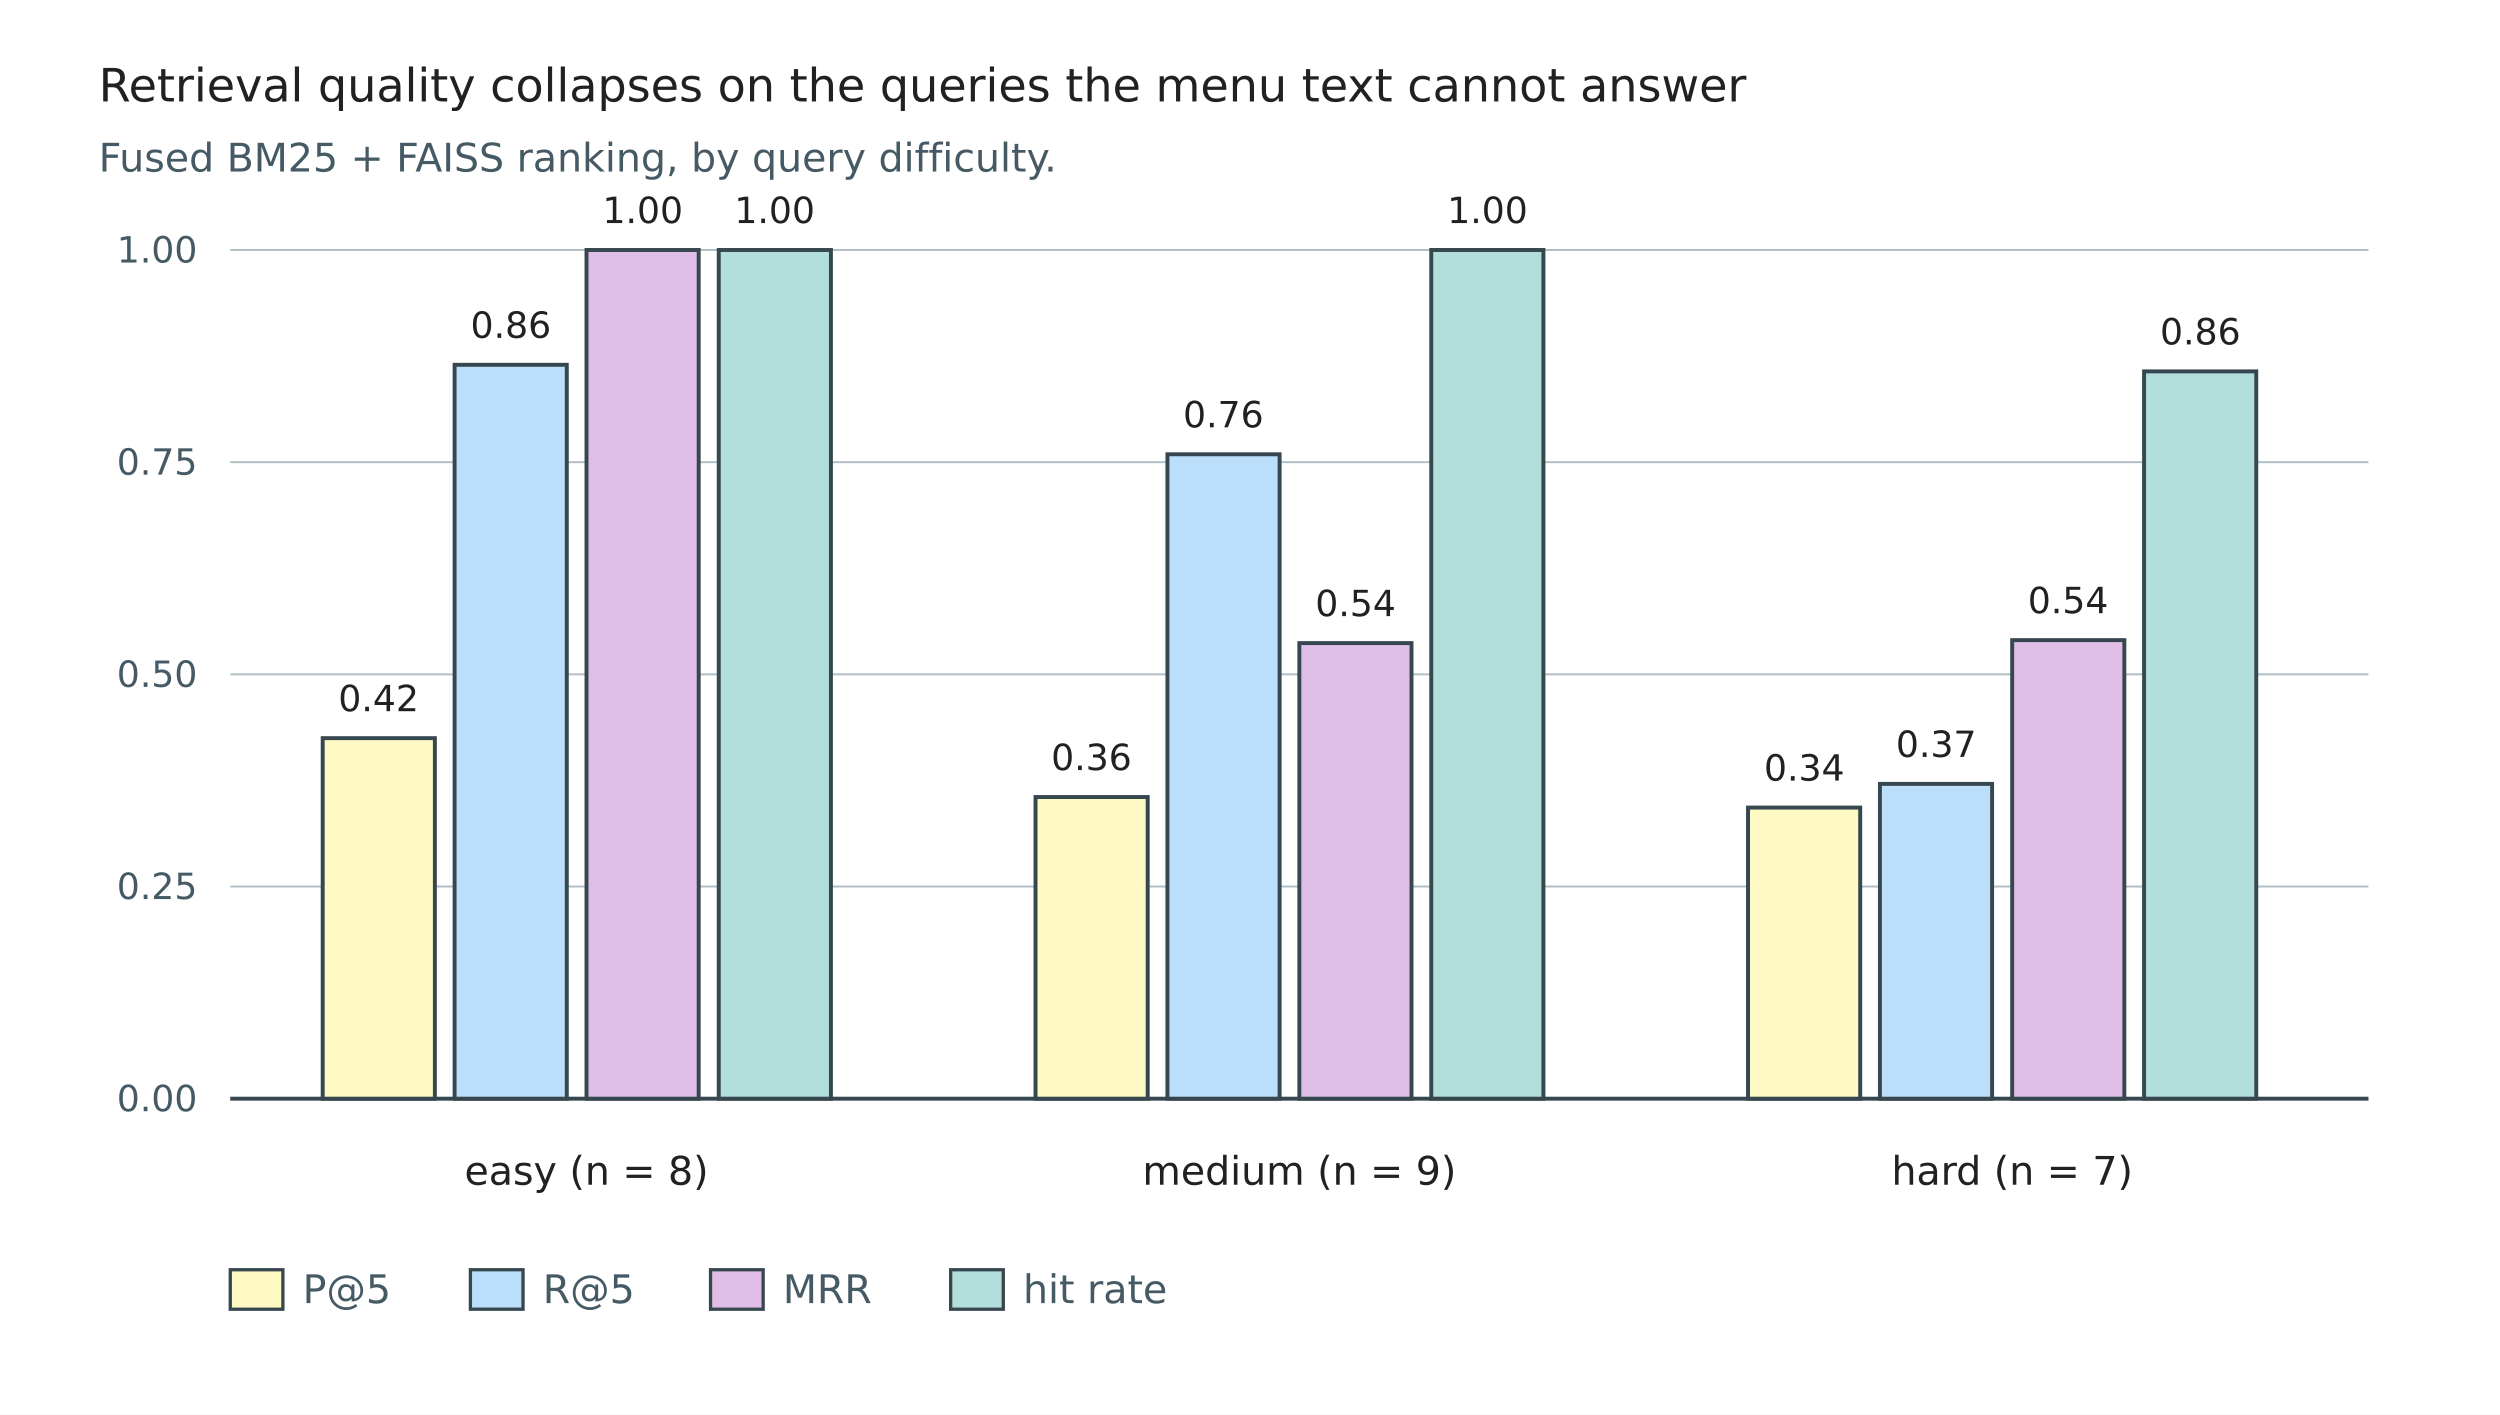
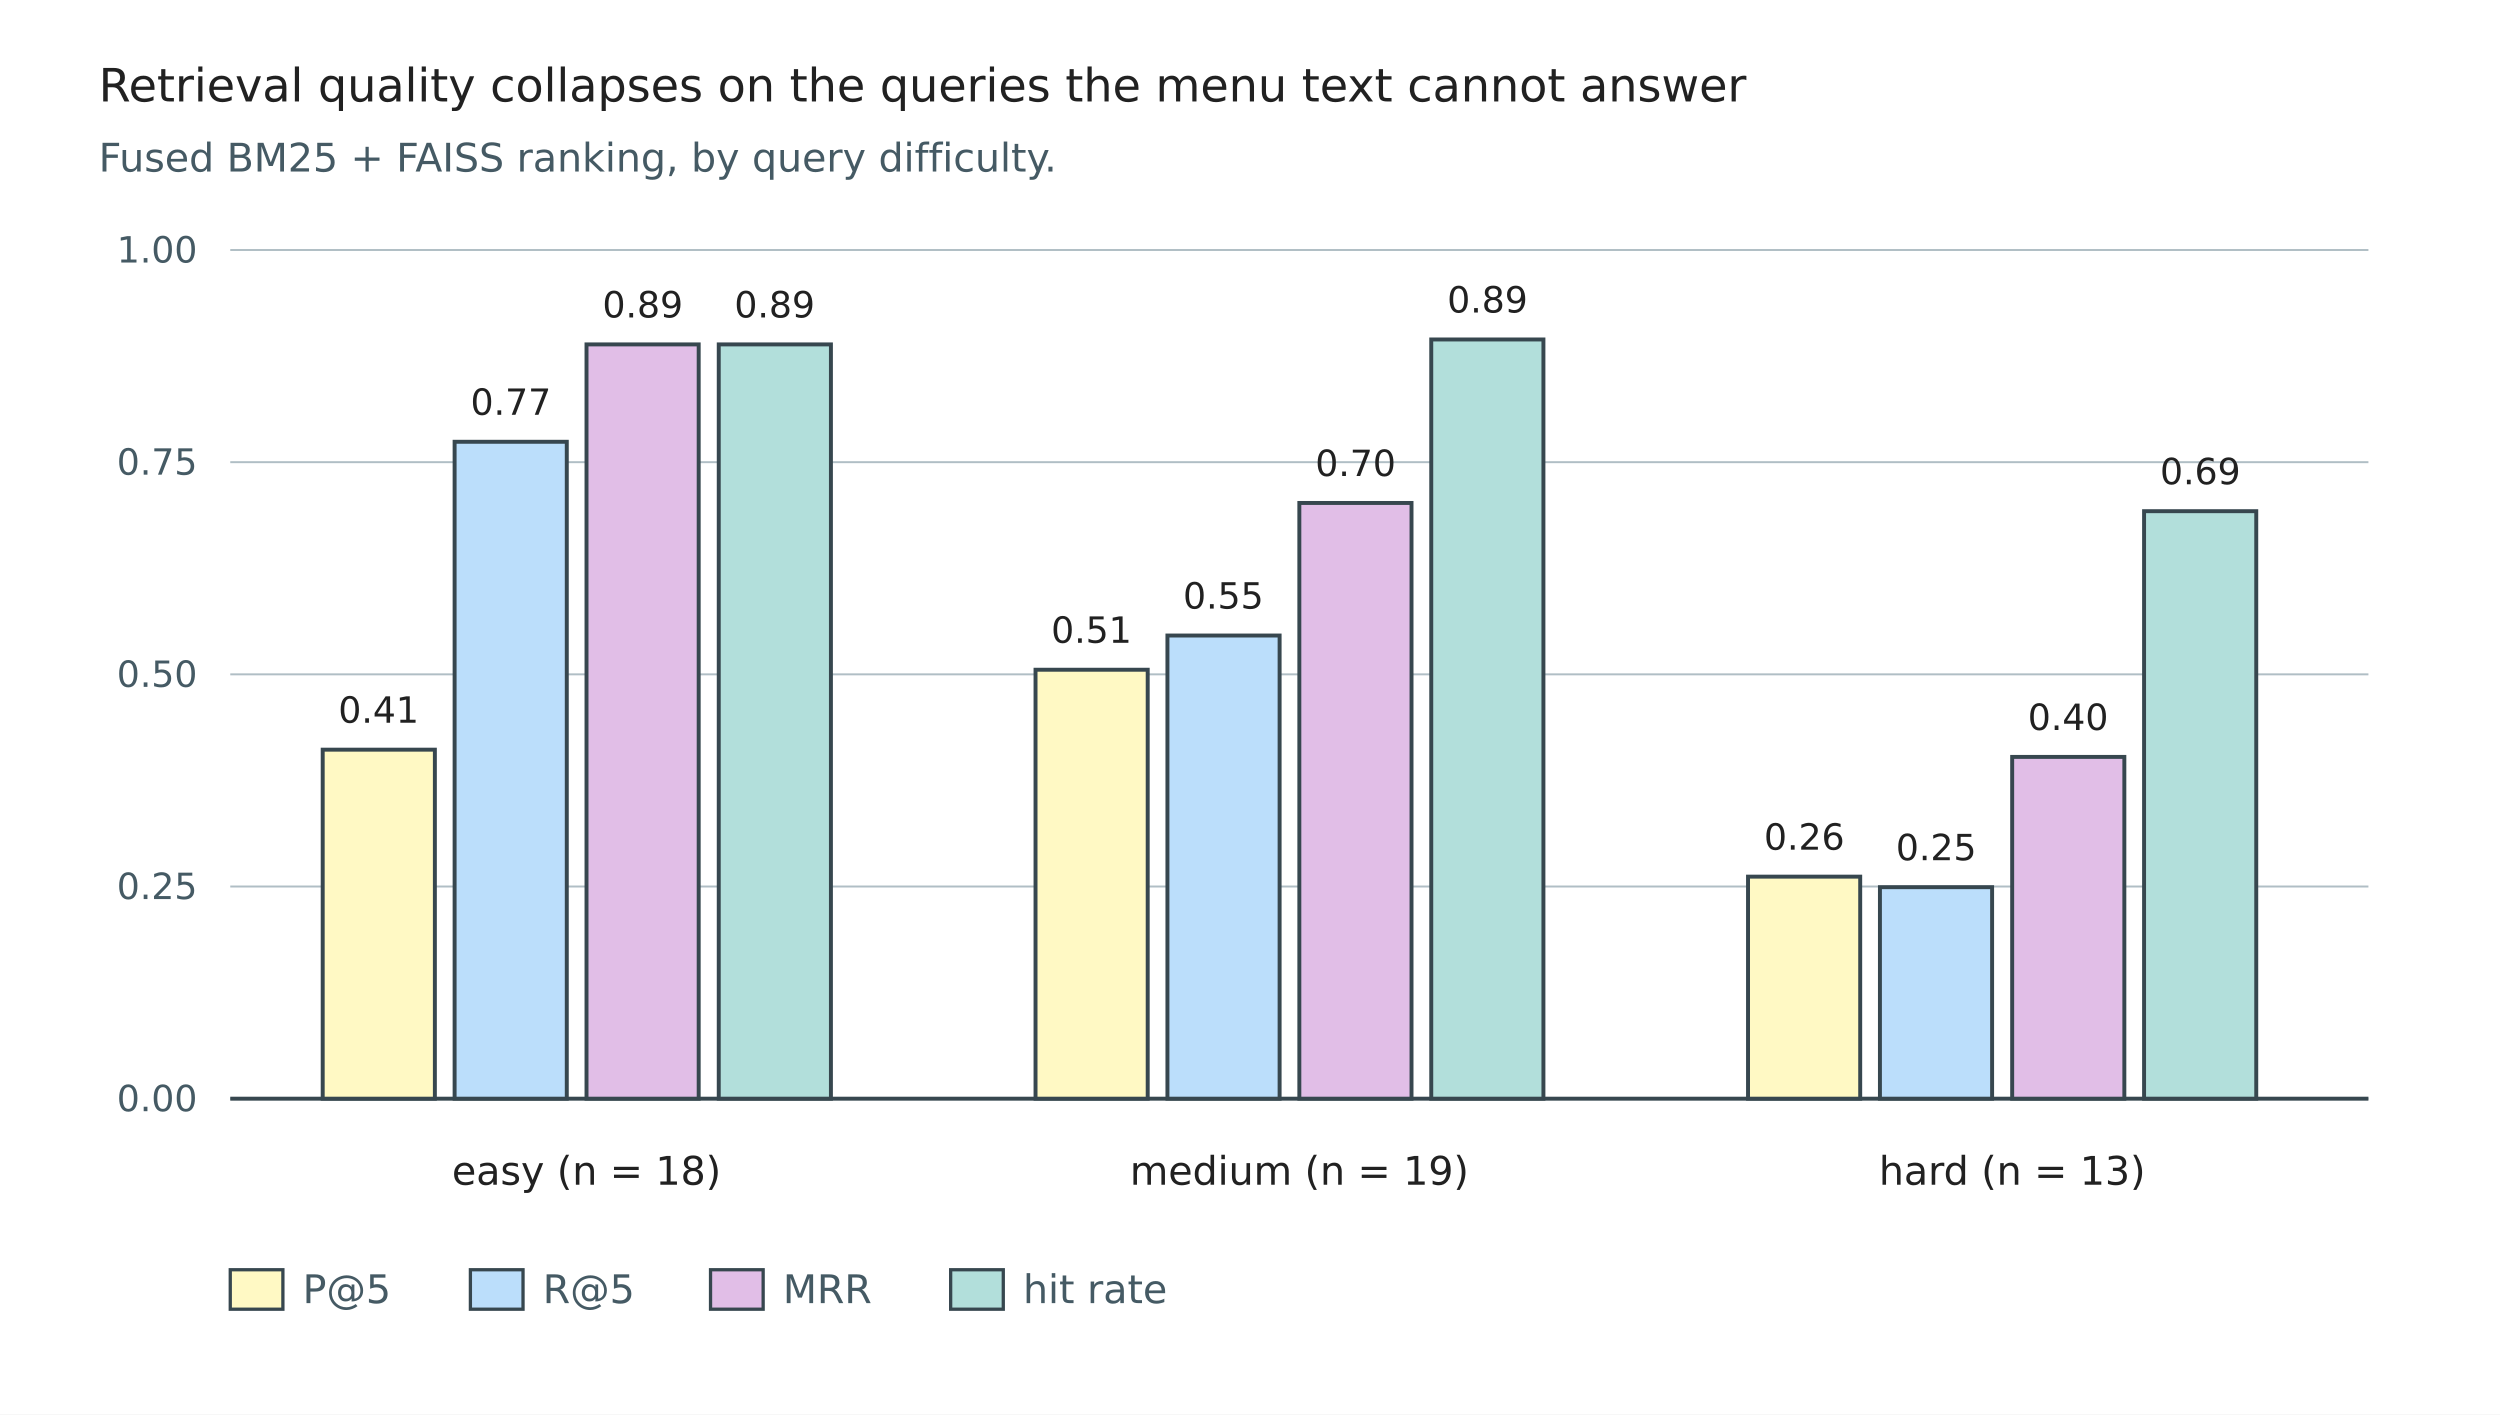
<svg xmlns="http://www.w3.org/2000/svg" width="760" height="430" viewBox="0 0 760 430">
  <rect width="760" height="430" fill="#FFFFFF" />
  <text x="30.0" y="26.0" font-family="DejaVu Sans, Verdana, sans-serif" font-size="14" fill="#212121" text-anchor="start" dominant-baseline="central">Retrieval quality collapses on the queries the menu text cannot answer</text>
  <text x="30.0" y="48.0" font-family="DejaVu Sans, Verdana, sans-serif" font-size="12" fill="#455A64" text-anchor="start" dominant-baseline="central">Fused BM25 + FAISS ranking, by query difficulty.</text>
  <line x1="70.0" y1="334.0" x2="720.0" y2="334.0" stroke="#B0BEC5" stroke-width="0.6" />
  <text x="60.0" y="334.0" font-family="DejaVu Sans, Verdana, sans-serif" font-size="11" fill="#455A64" text-anchor="end" dominant-baseline="central">0.00</text>
  <line x1="70.0" y1="269.5" x2="720.0" y2="269.5" stroke="#B0BEC5" stroke-width="0.6" />
  <text x="60.0" y="269.5" font-family="DejaVu Sans, Verdana, sans-serif" font-size="11" fill="#455A64" text-anchor="end" dominant-baseline="central">0.25</text>
  <line x1="70.0" y1="205.0" x2="720.0" y2="205.0" stroke="#B0BEC5" stroke-width="0.6" />
  <text x="60.0" y="205.0" font-family="DejaVu Sans, Verdana, sans-serif" font-size="11" fill="#455A64" text-anchor="end" dominant-baseline="central">0.50</text>
  <line x1="70.0" y1="140.5" x2="720.0" y2="140.5" stroke="#B0BEC5" stroke-width="0.6" />
  <text x="60.0" y="140.5" font-family="DejaVu Sans, Verdana, sans-serif" font-size="11" fill="#455A64" text-anchor="end" dominant-baseline="central">0.75</text>
  <line x1="70.0" y1="76.0" x2="720.0" y2="76.0" stroke="#B0BEC5" stroke-width="0.6" />
  <text x="60.0" y="76.0" font-family="DejaVu Sans, Verdana, sans-serif" font-size="11" fill="#455A64" text-anchor="end" dominant-baseline="central">1.00</text>
  <line x1="70.0" y1="334.0" x2="720.0" y2="334.0" stroke="#37474F" stroke-width="1.2" />
-   <rect x="98.1" y="224.4" width="34.1" height="109.6" fill="#FFF9C4" stroke="#37474F" stroke-width="1.2" />
-   <text x="115.1" y="212.4" font-family="DejaVu Sans, Verdana, sans-serif" font-size="11" fill="#212121" text-anchor="middle" dominant-baseline="central">0.42</text>
-   <rect x="138.2" y="110.9" width="34.1" height="223.1" fill="#BBDEFB" stroke="#37474F" stroke-width="1.2" />
-   <text x="155.3" y="98.9" font-family="DejaVu Sans, Verdana, sans-serif" font-size="11" fill="#212121" text-anchor="middle" dominant-baseline="central">0.86</text>
-   <rect x="178.3" y="76.0" width="34.1" height="258.0" fill="#E1BEE7" stroke="#37474F" stroke-width="1.2" />
-   <text x="195.4" y="64.0" font-family="DejaVu Sans, Verdana, sans-serif" font-size="11" fill="#212121" text-anchor="middle" dominant-baseline="central">1.00</text>
-   <rect x="218.5" y="76.0" width="34.1" height="258.0" fill="#B2DFDB" stroke="#37474F" stroke-width="1.2" />
-   <text x="235.5" y="64.0" font-family="DejaVu Sans, Verdana, sans-serif" font-size="11" fill="#212121" text-anchor="middle" dominant-baseline="central">1.00</text>
-   <text x="178.3" y="356.0" font-family="DejaVu Sans, Verdana, sans-serif" font-size="12" fill="#212121" text-anchor="middle" dominant-baseline="central">easy  (n = 8)</text>
-   <rect x="314.8" y="242.3" width="34.1" height="91.7" fill="#FFF9C4" stroke="#37474F" stroke-width="1.2" />
-   <text x="331.8" y="230.3" font-family="DejaVu Sans, Verdana, sans-serif" font-size="11" fill="#212121" text-anchor="middle" dominant-baseline="central">0.36</text>
-   <rect x="354.9" y="138.1" width="34.1" height="195.9" fill="#BBDEFB" stroke="#37474F" stroke-width="1.2" />
-   <text x="371.9" y="126.1" font-family="DejaVu Sans, Verdana, sans-serif" font-size="11" fill="#212121" text-anchor="middle" dominant-baseline="central">0.76</text>
-   <rect x="395.0" y="195.5" width="34.1" height="138.5" fill="#E1BEE7" stroke="#37474F" stroke-width="1.2" />
-   <text x="412.1" y="183.5" font-family="DejaVu Sans, Verdana, sans-serif" font-size="11" fill="#212121" text-anchor="middle" dominant-baseline="central">0.54</text>
-   <rect x="435.1" y="76.0" width="34.1" height="258.0" fill="#B2DFDB" stroke="#37474F" stroke-width="1.2" />
-   <text x="452.2" y="64.0" font-family="DejaVu Sans, Verdana, sans-serif" font-size="11" fill="#212121" text-anchor="middle" dominant-baseline="central">1.00</text>
-   <text x="395.0" y="356.0" font-family="DejaVu Sans, Verdana, sans-serif" font-size="12" fill="#212121" text-anchor="middle" dominant-baseline="central">medium  (n = 9)</text>
-   <rect x="531.4" y="245.5" width="34.1" height="88.5" fill="#FFF9C4" stroke="#37474F" stroke-width="1.2" />
-   <text x="548.5" y="233.5" font-family="DejaVu Sans, Verdana, sans-serif" font-size="11" fill="#212121" text-anchor="middle" dominant-baseline="central">0.34</text>
-   <rect x="571.5" y="238.3" width="34.1" height="95.7" fill="#BBDEFB" stroke="#37474F" stroke-width="1.2" />
-   <text x="588.6" y="226.3" font-family="DejaVu Sans, Verdana, sans-serif" font-size="11" fill="#212121" text-anchor="middle" dominant-baseline="central">0.37</text>
-   <rect x="611.7" y="194.6" width="34.1" height="139.4" fill="#E1BEE7" stroke="#37474F" stroke-width="1.2" />
-   <text x="628.7" y="182.6" font-family="DejaVu Sans, Verdana, sans-serif" font-size="11" fill="#212121" text-anchor="middle" dominant-baseline="central">0.54</text>
-   <rect x="651.8" y="112.9" width="34.1" height="221.1" fill="#B2DFDB" stroke="#37474F" stroke-width="1.2" />
-   <text x="668.9" y="100.9" font-family="DejaVu Sans, Verdana, sans-serif" font-size="11" fill="#212121" text-anchor="middle" dominant-baseline="central">0.86</text>
-   <text x="611.7" y="356.0" font-family="DejaVu Sans, Verdana, sans-serif" font-size="12" fill="#212121" text-anchor="middle" dominant-baseline="central">hard  (n = 7)</text>
+   <rect x="98.1" y="227.9" width="34.1" height="106.1" fill="#FFF9C4" stroke="#37474F" stroke-width="1.2" />
+   <text x="115.1" y="215.9" font-family="DejaVu Sans, Verdana, sans-serif" font-size="11" fill="#212121" text-anchor="middle" dominant-baseline="central">0.41</text>
+   <rect x="138.2" y="134.3" width="34.1" height="199.7" fill="#BBDEFB" stroke="#37474F" stroke-width="1.2" />
+   <text x="155.3" y="122.3" font-family="DejaVu Sans, Verdana, sans-serif" font-size="11" fill="#212121" text-anchor="middle" dominant-baseline="central">0.77</text>
+   <rect x="178.3" y="104.7" width="34.1" height="229.3" fill="#E1BEE7" stroke="#37474F" stroke-width="1.2" />
+   <text x="195.4" y="92.7" font-family="DejaVu Sans, Verdana, sans-serif" font-size="11" fill="#212121" text-anchor="middle" dominant-baseline="central">0.89</text>
+   <rect x="218.5" y="104.7" width="34.1" height="229.3" fill="#B2DFDB" stroke="#37474F" stroke-width="1.2" />
+   <text x="235.5" y="92.7" font-family="DejaVu Sans, Verdana, sans-serif" font-size="11" fill="#212121" text-anchor="middle" dominant-baseline="central">0.89</text>
+   <text x="178.3" y="356.0" font-family="DejaVu Sans, Verdana, sans-serif" font-size="12" fill="#212121" text-anchor="middle" dominant-baseline="central">easy  (n = 18)</text>
+   <rect x="314.8" y="203.6" width="34.1" height="130.4" fill="#FFF9C4" stroke="#37474F" stroke-width="1.2" />
+   <text x="331.8" y="191.6" font-family="DejaVu Sans, Verdana, sans-serif" font-size="11" fill="#212121" text-anchor="middle" dominant-baseline="central">0.51</text>
+   <rect x="354.9" y="193.2" width="34.1" height="140.8" fill="#BBDEFB" stroke="#37474F" stroke-width="1.2" />
+   <text x="371.9" y="181.2" font-family="DejaVu Sans, Verdana, sans-serif" font-size="11" fill="#212121" text-anchor="middle" dominant-baseline="central">0.55</text>
+   <rect x="395.0" y="152.9" width="34.1" height="181.1" fill="#E1BEE7" stroke="#37474F" stroke-width="1.2" />
+   <text x="412.1" y="140.9" font-family="DejaVu Sans, Verdana, sans-serif" font-size="11" fill="#212121" text-anchor="middle" dominant-baseline="central">0.70</text>
+   <rect x="435.1" y="103.2" width="34.1" height="230.8" fill="#B2DFDB" stroke="#37474F" stroke-width="1.2" />
+   <text x="452.2" y="91.2" font-family="DejaVu Sans, Verdana, sans-serif" font-size="11" fill="#212121" text-anchor="middle" dominant-baseline="central">0.89</text>
+   <text x="395.0" y="356.0" font-family="DejaVu Sans, Verdana, sans-serif" font-size="12" fill="#212121" text-anchor="middle" dominant-baseline="central">medium  (n = 19)</text>
+   <rect x="531.4" y="266.5" width="34.1" height="67.5" fill="#FFF9C4" stroke="#37474F" stroke-width="1.2" />
+   <text x="548.5" y="254.5" font-family="DejaVu Sans, Verdana, sans-serif" font-size="11" fill="#212121" text-anchor="middle" dominant-baseline="central">0.26</text>
+   <rect x="571.5" y="269.7" width="34.1" height="64.3" fill="#BBDEFB" stroke="#37474F" stroke-width="1.2" />
+   <text x="588.6" y="257.7" font-family="DejaVu Sans, Verdana, sans-serif" font-size="11" fill="#212121" text-anchor="middle" dominant-baseline="central">0.25</text>
+   <rect x="611.7" y="230.1" width="34.1" height="103.9" fill="#E1BEE7" stroke="#37474F" stroke-width="1.2" />
+   <text x="628.7" y="218.1" font-family="DejaVu Sans, Verdana, sans-serif" font-size="11" fill="#212121" text-anchor="middle" dominant-baseline="central">0.40</text>
+   <rect x="651.8" y="155.4" width="34.1" height="178.6" fill="#B2DFDB" stroke="#37474F" stroke-width="1.2" />
+   <text x="668.9" y="143.4" font-family="DejaVu Sans, Verdana, sans-serif" font-size="11" fill="#212121" text-anchor="middle" dominant-baseline="central">0.69</text>
+   <text x="611.7" y="356.0" font-family="DejaVu Sans, Verdana, sans-serif" font-size="12" fill="#212121" text-anchor="middle" dominant-baseline="central">hard  (n = 13)</text>
  <rect x="70.0" y="386.0" width="16.0" height="12.0" fill="#FFF9C4" stroke="#37474F" stroke-width="1.0" />
  <text x="92.0" y="392.0" font-family="DejaVu Sans, Verdana, sans-serif" font-size="12" fill="#455A64" text-anchor="start" dominant-baseline="central">P@5</text>
  <rect x="143.0" y="386.0" width="16.0" height="12.0" fill="#BBDEFB" stroke="#37474F" stroke-width="1.0" />
  <text x="165.0" y="392.0" font-family="DejaVu Sans, Verdana, sans-serif" font-size="12" fill="#455A64" text-anchor="start" dominant-baseline="central">R@5</text>
  <rect x="216.0" y="386.0" width="16.0" height="12.0" fill="#E1BEE7" stroke="#37474F" stroke-width="1.0" />
  <text x="238.0" y="392.0" font-family="DejaVu Sans, Verdana, sans-serif" font-size="12" fill="#455A64" text-anchor="start" dominant-baseline="central">MRR</text>
  <rect x="289.0" y="386.0" width="16.0" height="12.0" fill="#B2DFDB" stroke="#37474F" stroke-width="1.0" />
  <text x="311.0" y="392.0" font-family="DejaVu Sans, Verdana, sans-serif" font-size="12" fill="#455A64" text-anchor="start" dominant-baseline="central">hit rate</text>
</svg>
